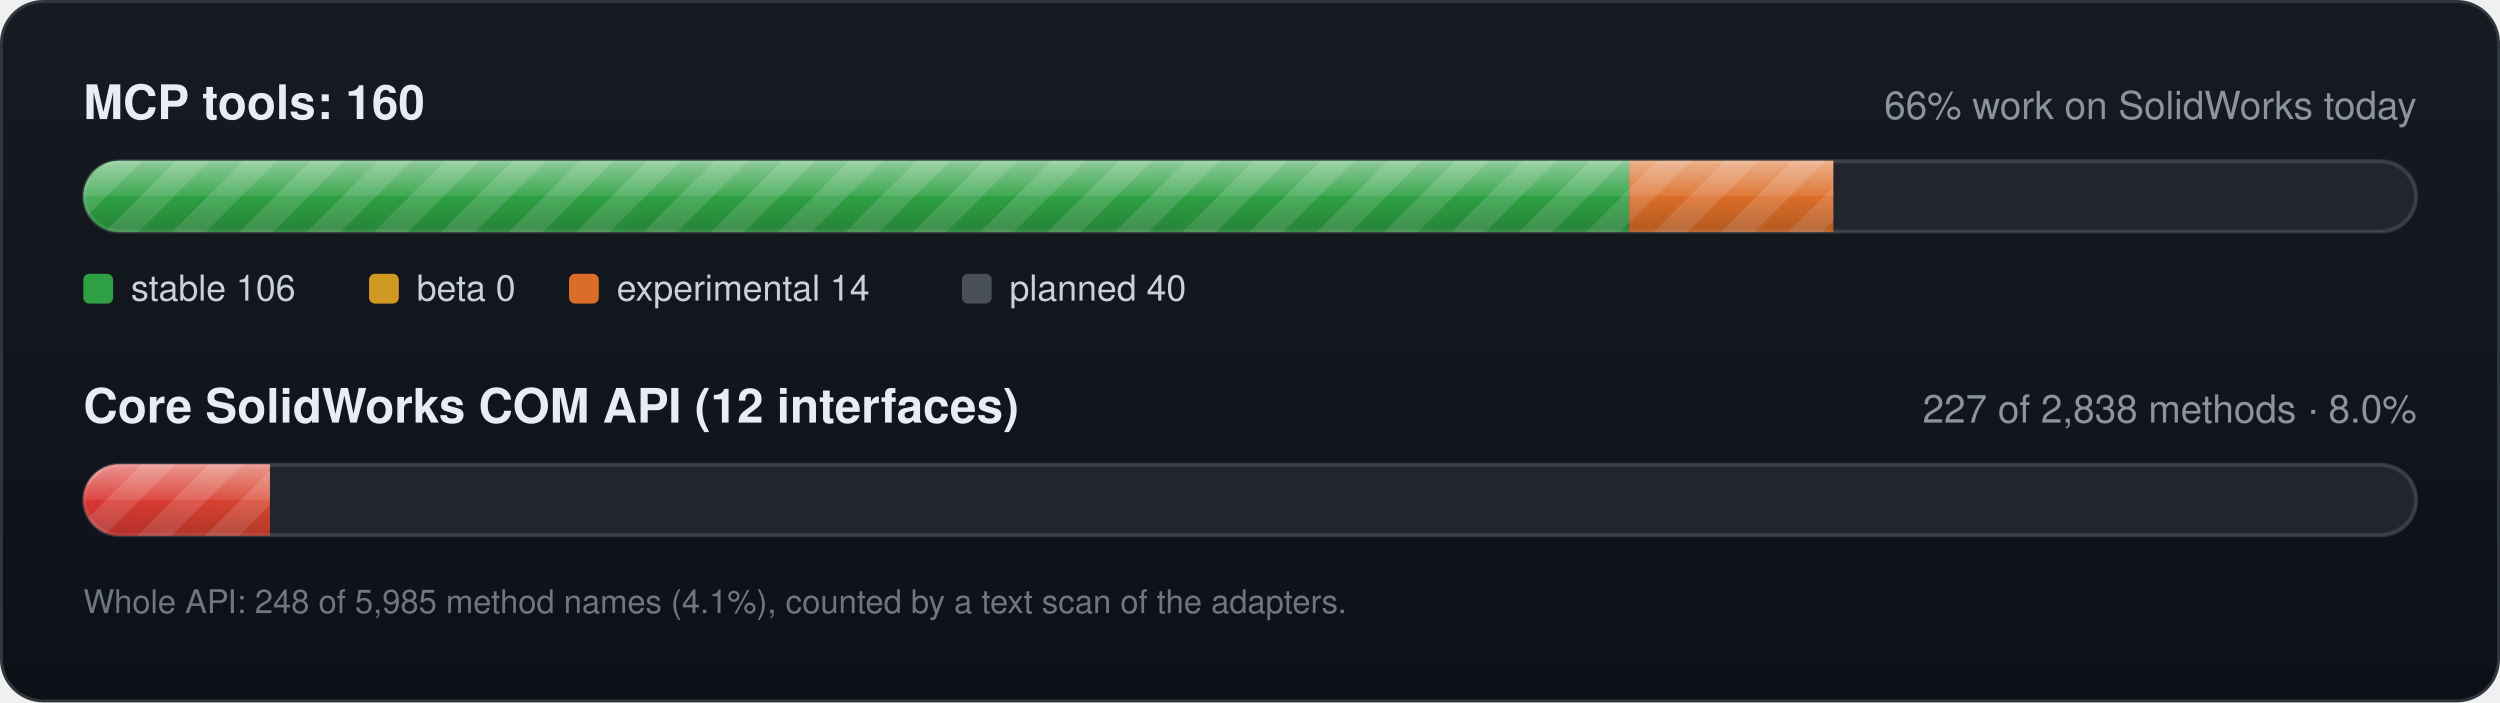
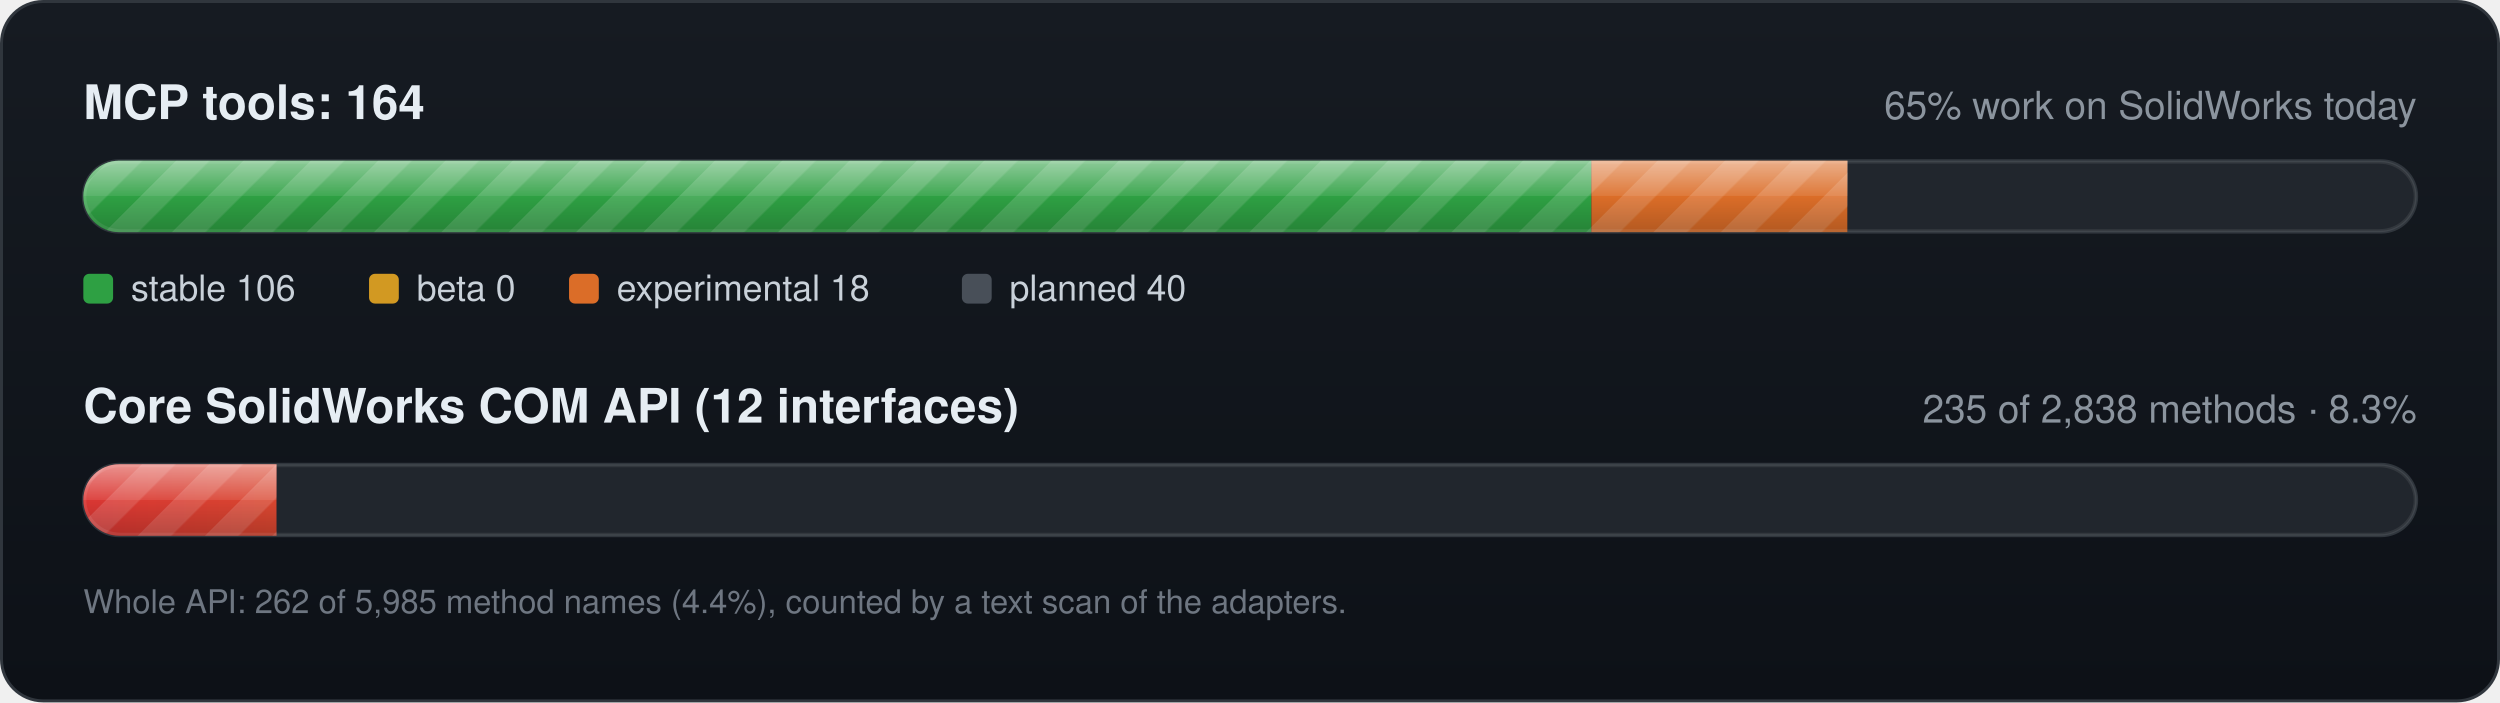
<svg xmlns="http://www.w3.org/2000/svg" width="840" height="236" viewBox="0 0 840 236" role="img" aria-label="Project progress">
  <defs>
    <linearGradient id="panel" x1="0" y1="0" x2="0" y2="1">
      <stop offset="0" stop-color="#161b22" />
      <stop offset="1" stop-color="#0d1117" />
    </linearGradient>
    <linearGradient id="gloss" x1="0" y1="0" x2="0" y2="1">
      <stop offset="0" stop-color="#fff" stop-opacity=".45" />
      <stop offset=".5" stop-color="#fff" stop-opacity=".08" />
      <stop offset=".5" stop-color="#000" stop-opacity="0" />
      <stop offset="1" stop-color="#000" stop-opacity=".18" />
    </linearGradient>
    <linearGradient id="heat" gradientUnits="userSpaceOnUse" x1="28" y1="0" x2="812" y2="0">
      <stop offset="0" stop-color="#da3633" />
      <stop offset=".5" stop-color="#d29922" />
      <stop offset="1" stop-color="#2ea043" />
    </linearGradient>
    <pattern id="stripes" width="16" height="16" patternUnits="userSpaceOnUse" patternTransform="rotate(45)">
      <rect width="8" height="16" fill="#fff" fill-opacity=".14" />
      <animateTransform attributeName="patternTransform" type="translate" additive="sum" from="0 0" to="16 0" dur="1.6s" repeatCount="indefinite" />
    </pattern>
    <clipPath id="track-tools">
      <rect x="28" y="54" width="784" height="24" rx="12.0" />
    </clipPath>
    <clipPath id="track-com">
      <rect x="28" y="156" width="784" height="24" rx="12.0" />
    </clipPath>
  </defs>
  <rect x=".5" y=".5" width="839" height="235" rx="14" fill="url(#panel)" stroke="#30363d" />
-   <text x="28" y="40" font-family="-apple-system,'Segoe UI',Helvetica,Arial,sans-serif" font-size="16" fill="#e6edf3" font-weight="600" text-anchor="start">MCP tools: 160</text>
-   <text x="812" y="40" font-family="-apple-system,'Segoe UI',Helvetica,Arial,sans-serif" font-size="13" fill="#8b949e" font-weight="400" text-anchor="end">66% work on SolidWorks today</text>
+   <text x="28" y="40" font-family="-apple-system,'Segoe UI',Helvetica,Arial,sans-serif" font-size="16" fill="#e6edf3" font-weight="600" text-anchor="start">MCP tools: 164</text>
+   <text x="812" y="40" font-family="-apple-system,'Segoe UI',Helvetica,Arial,sans-serif" font-size="13" fill="#8b949e" font-weight="400" text-anchor="end">65% work on SolidWorks today</text>
  <rect x="28" y="54" width="784" height="24" rx="12.0" fill="#21262d" stroke="#30363d" />
  <g clip-path="url(#track-tools)">
-     <rect x="28.0" y="54" width="519.4" height="24" fill="#2ea043" />
-     <rect x="547.4" y="54" width="0.0" height="24" fill="#d29922" />
-     <rect x="547.4" y="54" width="68.6" height="24" fill="#db6d28" />
-     <rect x="28" y="54" width="588.0" height="24" fill="url(#stripes)" />
-     <rect x="28" y="54" width="588.0" height="24" fill="url(#gloss)" />
+     <rect x="28.0" y="54" width="506.7" height="24" fill="#2ea043" />
+     <rect x="534.7" y="54" width="0.0" height="24" fill="#d29922" />
+     <rect x="534.7" y="54" width="86.0" height="24" fill="#db6d28" />
+     <rect x="28" y="54" width="592.8" height="24" fill="url(#stripes)" />
+     <rect x="28" y="54" width="592.8" height="24" fill="url(#gloss)" />
  </g>
  <rect x="28.5" y="54.5" width="783" height="23" rx="12.0" fill="none" stroke="#fff" stroke-opacity=".08" />
  <rect x="28" y="92" width="10" height="10" rx="2" fill="#2ea043" />
  <text x="44" y="101" font-family="-apple-system,'Segoe UI',Helvetica,Arial,sans-serif" font-size="12" fill="#c9d1d9" font-weight="400" text-anchor="start">stable 106</text>
  <rect x="124" y="92" width="10" height="10" rx="2" fill="#d29922" />
  <text x="140" y="101" font-family="-apple-system,'Segoe UI',Helvetica,Arial,sans-serif" font-size="12" fill="#c9d1d9" font-weight="400" text-anchor="start">beta 0</text>
  <rect x="191.2" y="92" width="10" height="10" rx="2" fill="#db6d28" />
-   <text x="207.2" y="101" font-family="-apple-system,'Segoe UI',Helvetica,Arial,sans-serif" font-size="12" fill="#c9d1d9" font-weight="400" text-anchor="start">experimental 14</text>
+   <text x="207.2" y="101" font-family="-apple-system,'Segoe UI',Helvetica,Arial,sans-serif" font-size="12" fill="#c9d1d9" font-weight="400" text-anchor="start">experimental 18</text>
  <rect x="323.2" y="92" width="10" height="10" rx="2" fill="#484f58" />
  <text x="339.2" y="101" font-family="-apple-system,'Segoe UI',Helvetica,Arial,sans-serif" font-size="12" fill="#c9d1d9" font-weight="400" text-anchor="start">planned 40</text>
  <text x="28" y="142" font-family="-apple-system,'Segoe UI',Helvetica,Arial,sans-serif" font-size="16" fill="#e6edf3" font-weight="600" text-anchor="start">Core SolidWorks COM API (12 interfaces)</text>
-   <text x="812" y="142" font-family="-apple-system,'Segoe UI',Helvetica,Arial,sans-serif" font-size="13" fill="#8b949e" font-weight="400" text-anchor="end">227 of 2,838 methods · 8.0%</text>
+   <text x="812" y="142" font-family="-apple-system,'Segoe UI',Helvetica,Arial,sans-serif" font-size="13" fill="#8b949e" font-weight="400" text-anchor="end">235 of 2,838 methods · 8.3%</text>
  <rect x="28" y="156" width="784" height="24" rx="12.0" fill="#21262d" stroke="#30363d" />
  <g clip-path="url(#track-com)">
-     <rect x="28.0" y="156" width="62.7" height="24" fill="url(#heat)" />
-     <rect x="28" y="156" width="62.7" height="24" fill="url(#stripes)" />
-     <rect x="28" y="156" width="62.7" height="24" fill="url(#gloss)" />
+     <rect x="28.0" y="156" width="64.9" height="24" fill="url(#heat)" />
+     <rect x="28" y="156" width="64.9" height="24" fill="url(#stripes)" />
+     <rect x="28" y="156" width="64.9" height="24" fill="url(#gloss)" />
  </g>
  <rect x="28.5" y="156.5" width="783" height="23" rx="12.0" fill="none" stroke="#fff" stroke-opacity=".08" />
-   <text x="28" y="206" font-family="-apple-system,'Segoe UI',Helvetica,Arial,sans-serif" font-size="11" fill="#6e7681" font-weight="400" text-anchor="start">Whole API: 248 of 5,985 method names (4.1%), counted by a text scan of the adapters.</text>
+   <text x="28" y="206" font-family="-apple-system,'Segoe UI',Helvetica,Arial,sans-serif" font-size="11" fill="#6e7681" font-weight="400" text-anchor="start">Whole API: 262 of 5,985 method names (4.4%), counted by a text scan of the adapters.</text>
</svg>
